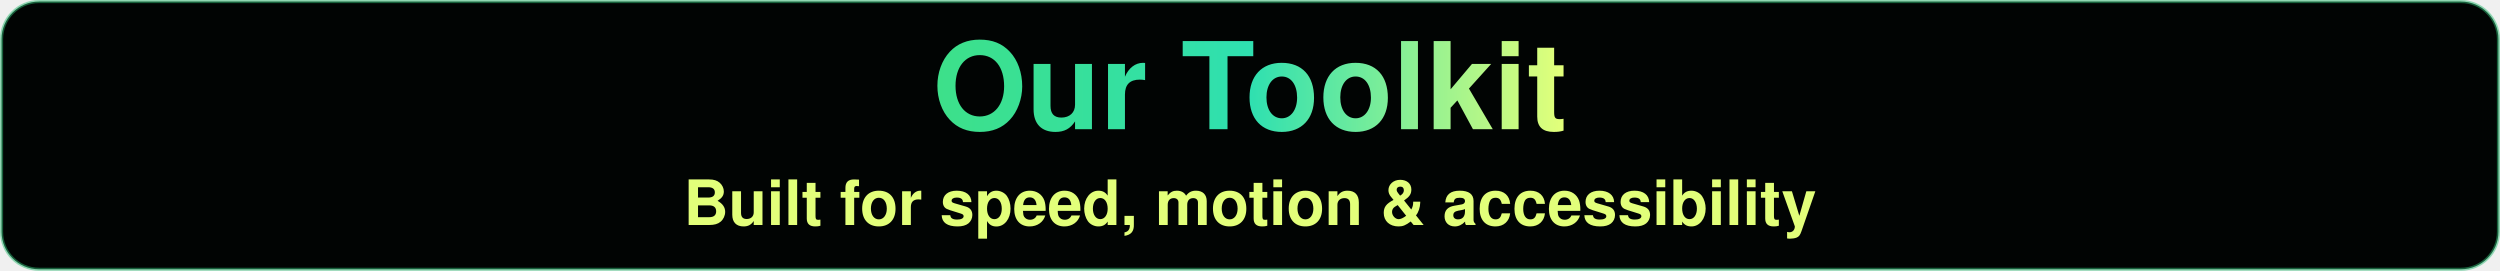
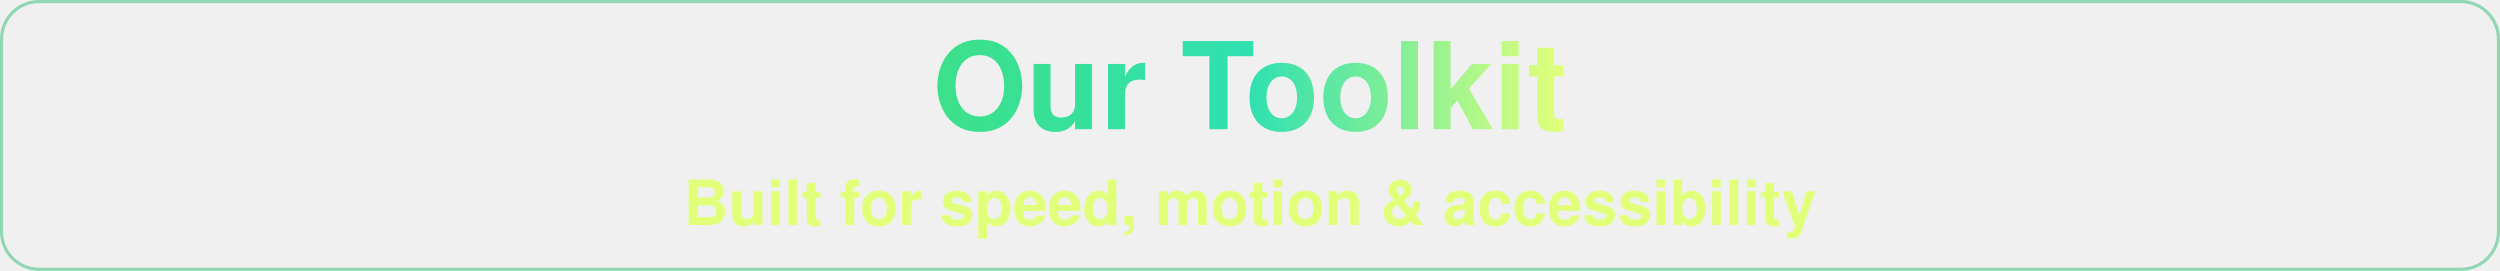
<svg xmlns="http://www.w3.org/2000/svg" width="1200" height="130" viewBox="0 0 1200 130" role="img" aria-label="Our Toolkit">
  <defs>
    <linearGradient id="bg" x1="0" y1="0" x2="1" y2="1">
      <stop offset="0" stop-color="#010403" />
      <stop offset="1" stop-color="#03120A" />
    </linearGradient>
    <linearGradient id="g" x1="0" y1="0" x2="1" y2="0">
      <stop offset="0" stop-color="#3DE08A" />
      <stop offset=".5" stop-color="#2FE0B0" />
      <stop offset="1" stop-color="#E2FF7A" />
    </linearGradient>
    <filter id="b" x="-50%" y="-50%" width="200%" height="200%">
      <feGaussianBlur stdDeviation="55" />
    </filter>
    <pattern id="d" width="26" height="26" patternUnits="userSpaceOnUse">
      <circle cx="2" cy="2" r="1.2" fill="#fff" fill-opacity=".09" />
    </pattern>
  </defs>
-   <rect x=".75" y=".75" width="1198.5" height="128.5" rx="18" fill="#010403" stroke="#2EBD74" stroke-opacity=".5" stroke-width="1.5" />
+   <rect x=".75" y=".75" width="1198.5" height="128.5" rx="18" fill="none" stroke="#2EBD74" stroke-opacity=".5" stroke-width="1.5" />
  <text x="600" y="62" text-anchor="middle" font-family="'Segoe UI',Helvetica,Arial,sans-serif" font-size="58" font-weight="800" fill="url(#g)">Our Toolkit</text>
  <text x="600" y="108" text-anchor="middle" font-family="'Segoe UI',Helvetica,Arial,sans-serif" font-size="30" font-weight="600" fill="#E2FF7A">Built for speed, motion &amp; accessibility</text>
</svg>
